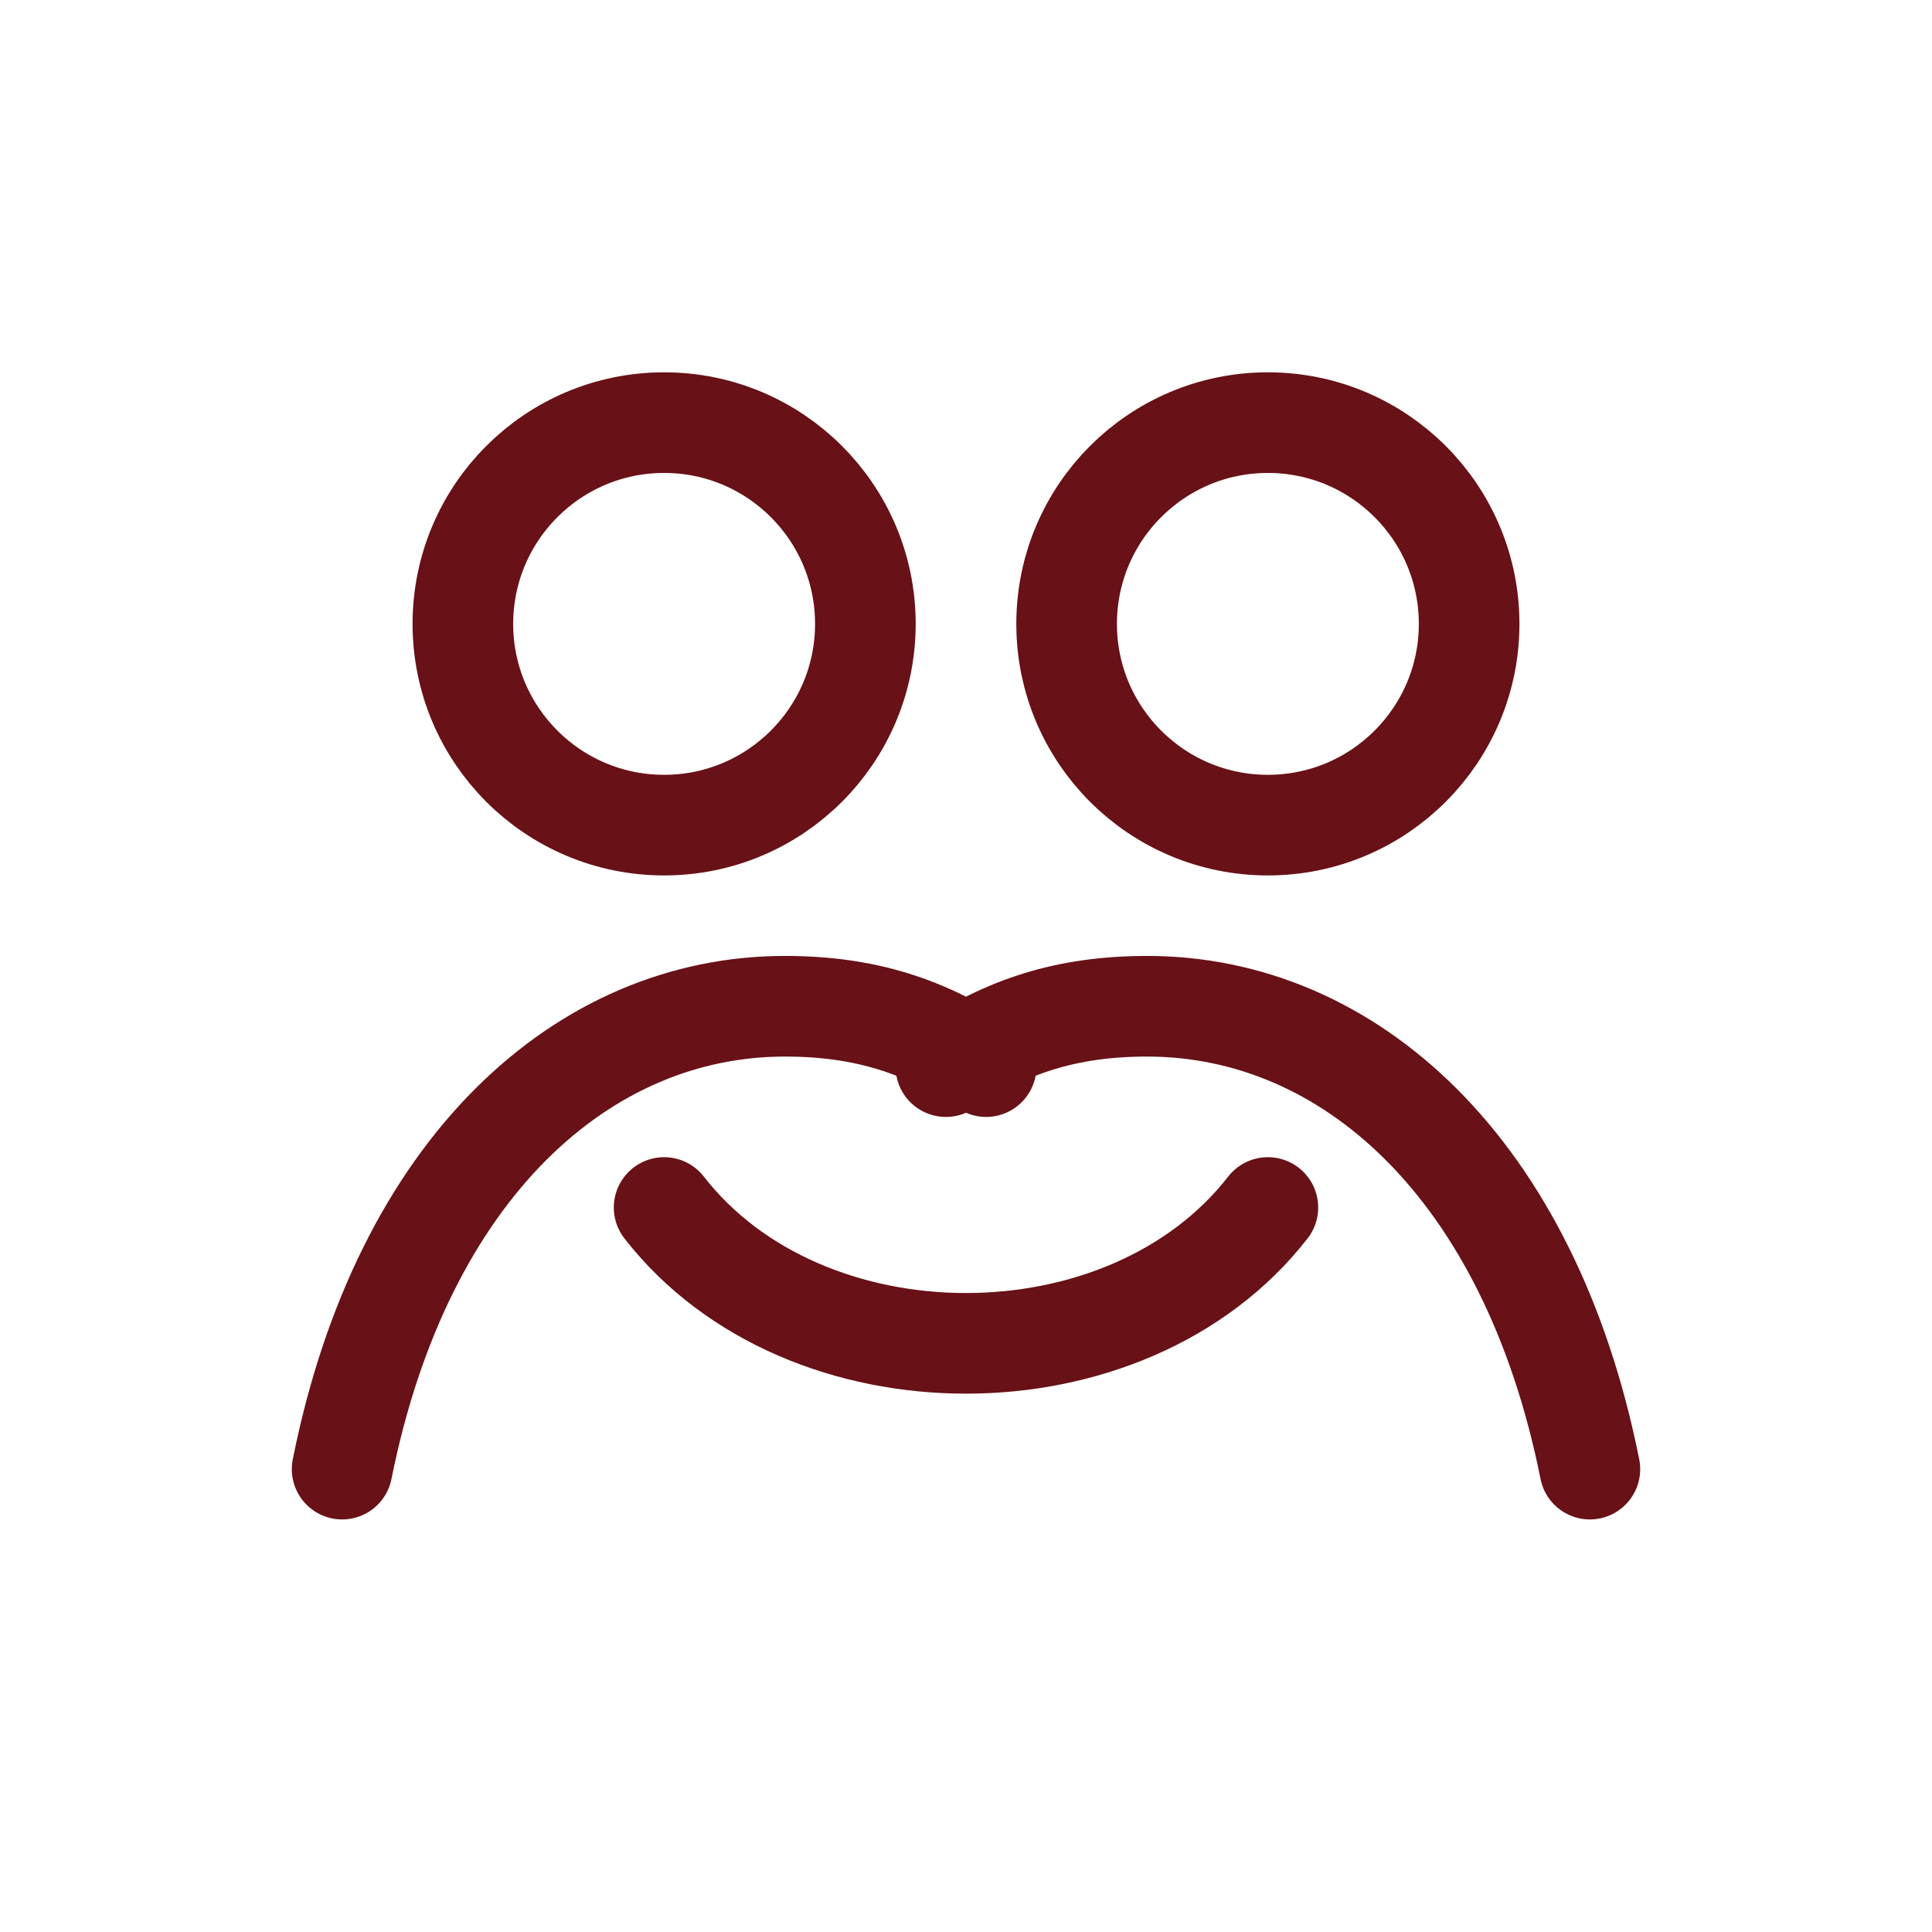
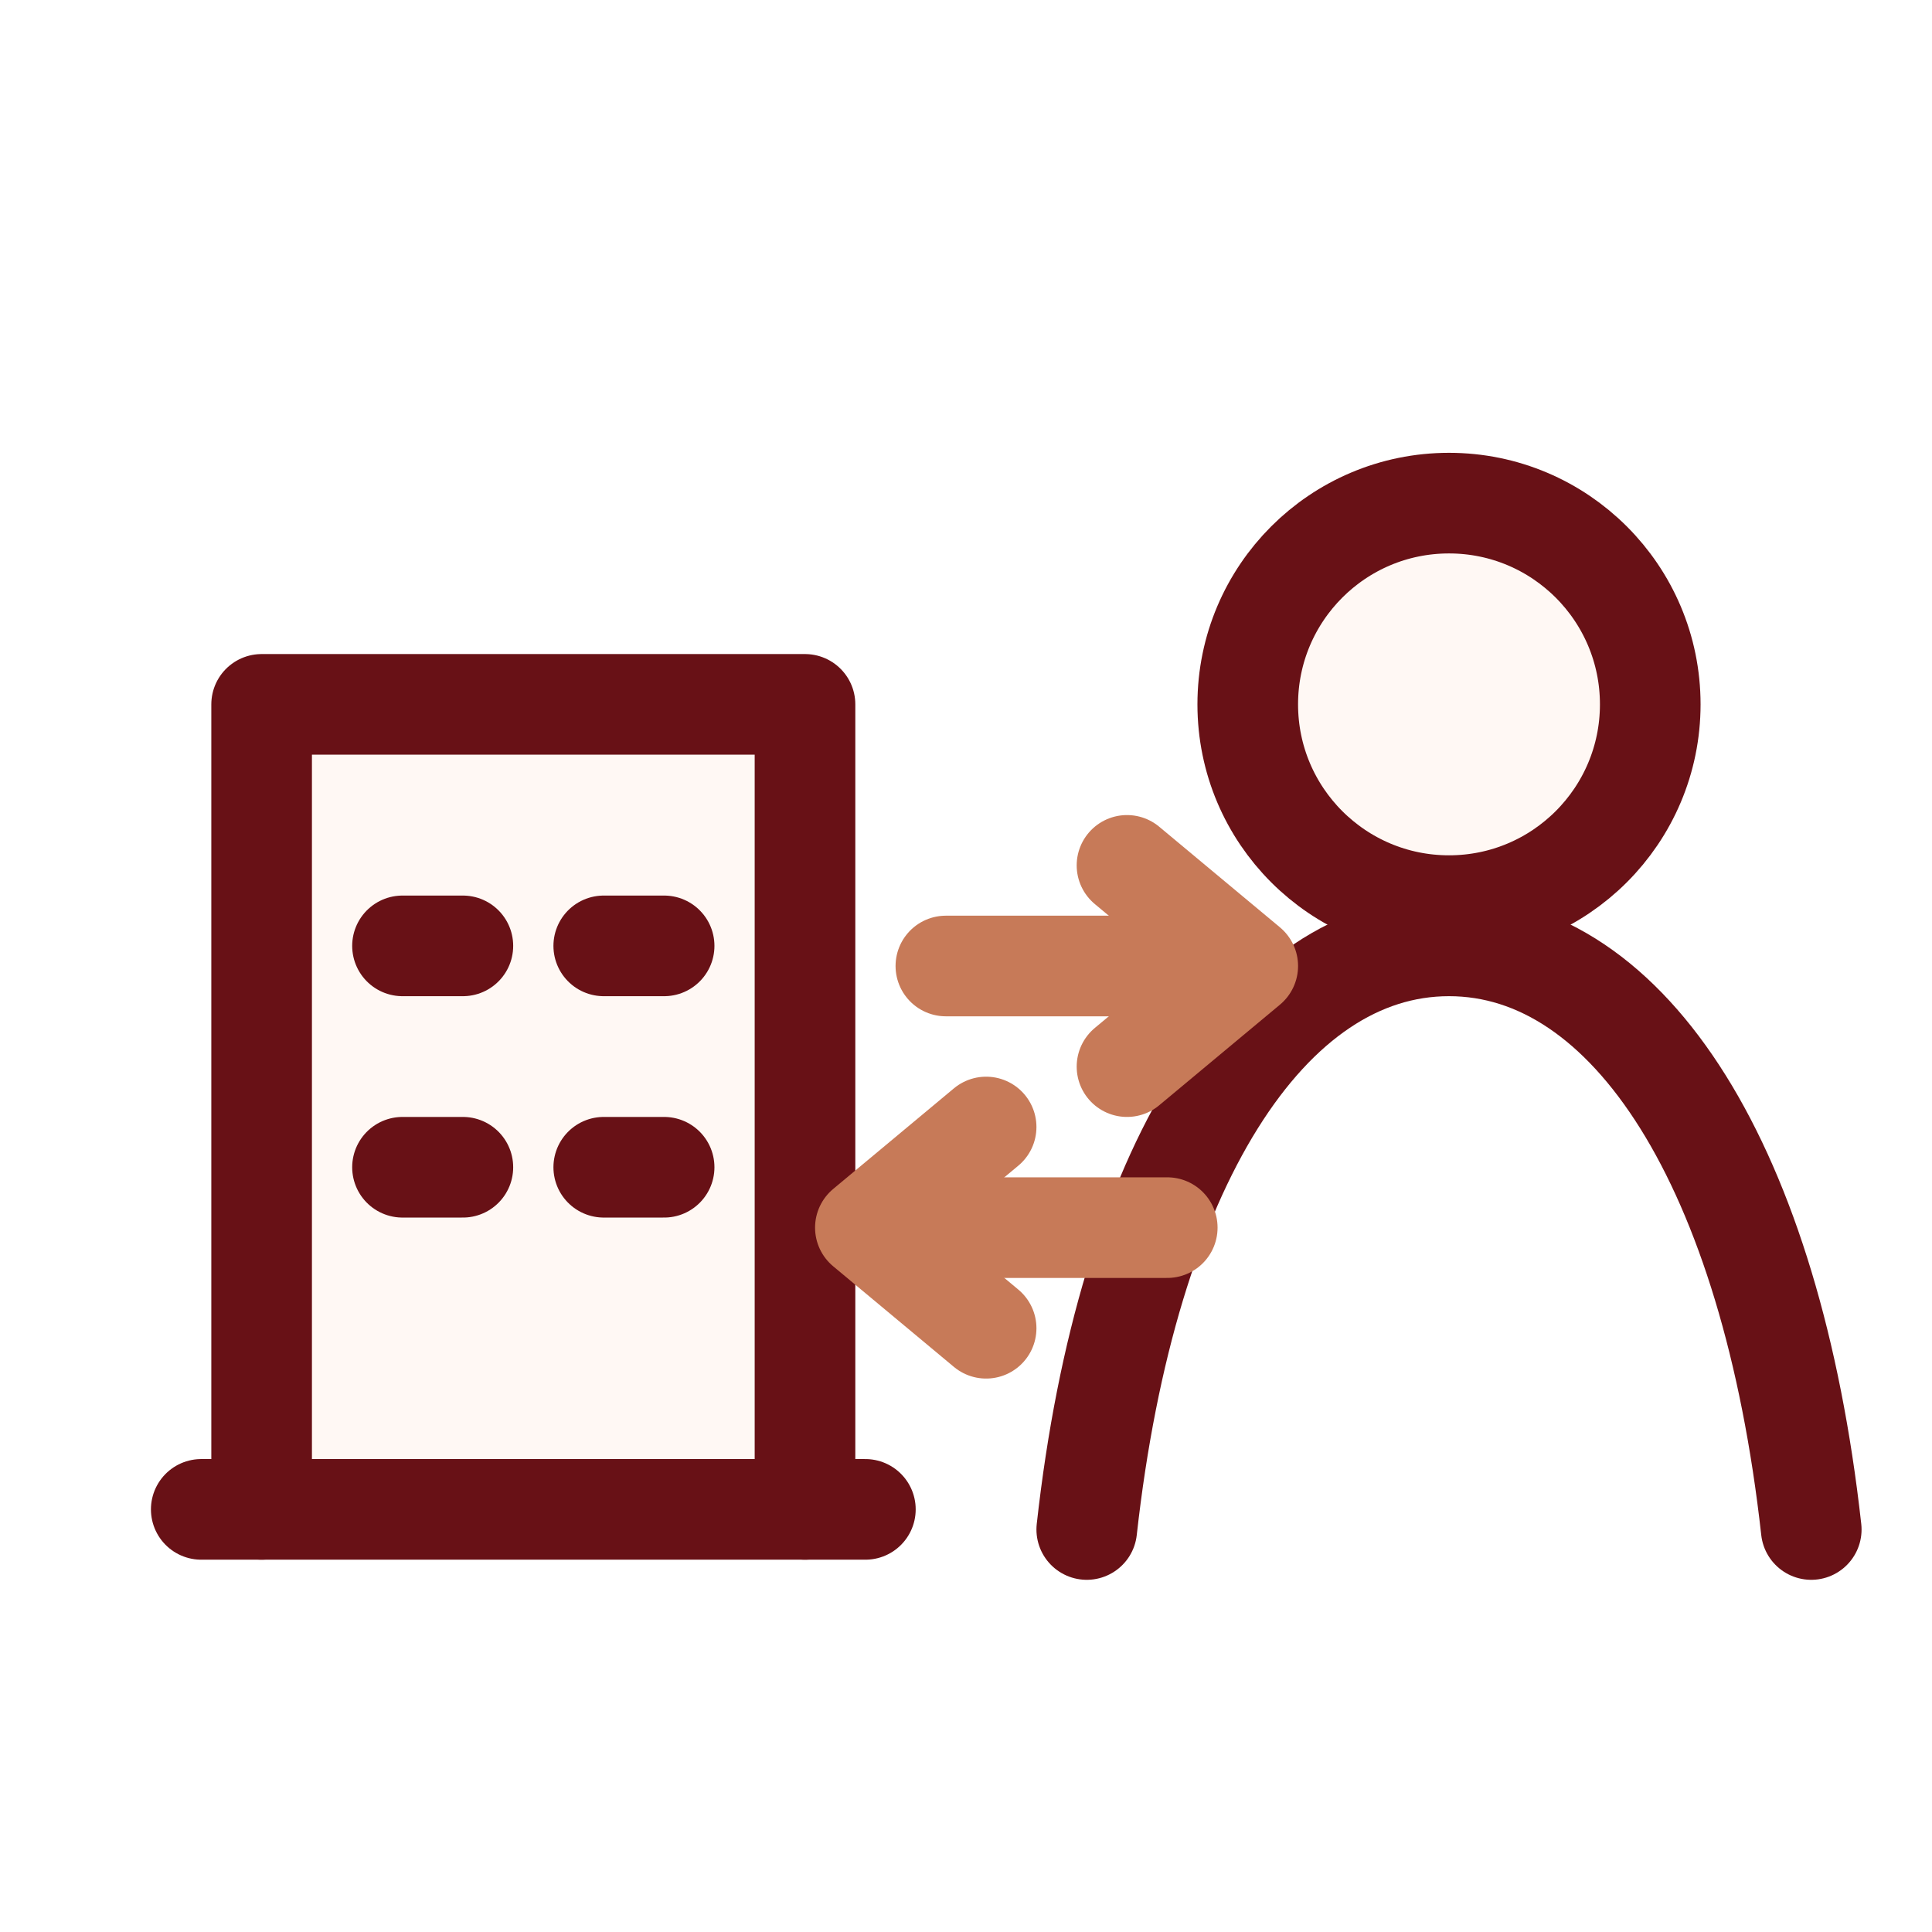
- <svg xmlns="http://www.w3.org/2000/svg" width="96" height="96" viewBox="0 0 96 96" role="img" aria-label="寄り添う支援">
+ <svg xmlns="http://www.w3.org/2000/svg" width="96" height="96" viewBox="0 0 96 96" role="img" aria-label="企業と人材をつなぐ支援">
  <g fill="none" stroke="#681116" stroke-width="5" stroke-linecap="round" stroke-linejoin="round">
-     <circle cx="33" cy="31" r="10" />
-     <circle cx="63" cy="31" r="10" />
-     <path d="M17 73c3-15 12-23 22-23 4 0 7 1 10 3" />
-     <path d="M79 73c-3-15-12-23-22-23-4 0-7 1-10 3" />
-     <path d="M33 60c7 9 23 9 30 0" />
+     <path d="M13 75V35h27v40" fill="#fff8f4" />
+     <path d="M20 47h3M30 47h3M20 58h3M30 58h3" />
+     <path d="M10 75h33" />
+     <circle cx="72" cy="35" r="10" fill="#fff8f4" />
+     <path d="M54 76c2-18 9-29 18-29s16 11 18 29" />
+     <path d="M47 48h13" stroke="#c77a58" />
+     <path d="M56 43l6 5-6 5" stroke="#c77a58" />
+     <path d="M58 61H45" stroke="#c77a58" />
+     <path d="M49 56l-6 5 6 5" stroke="#c77a58" />
  </g>
</svg>
